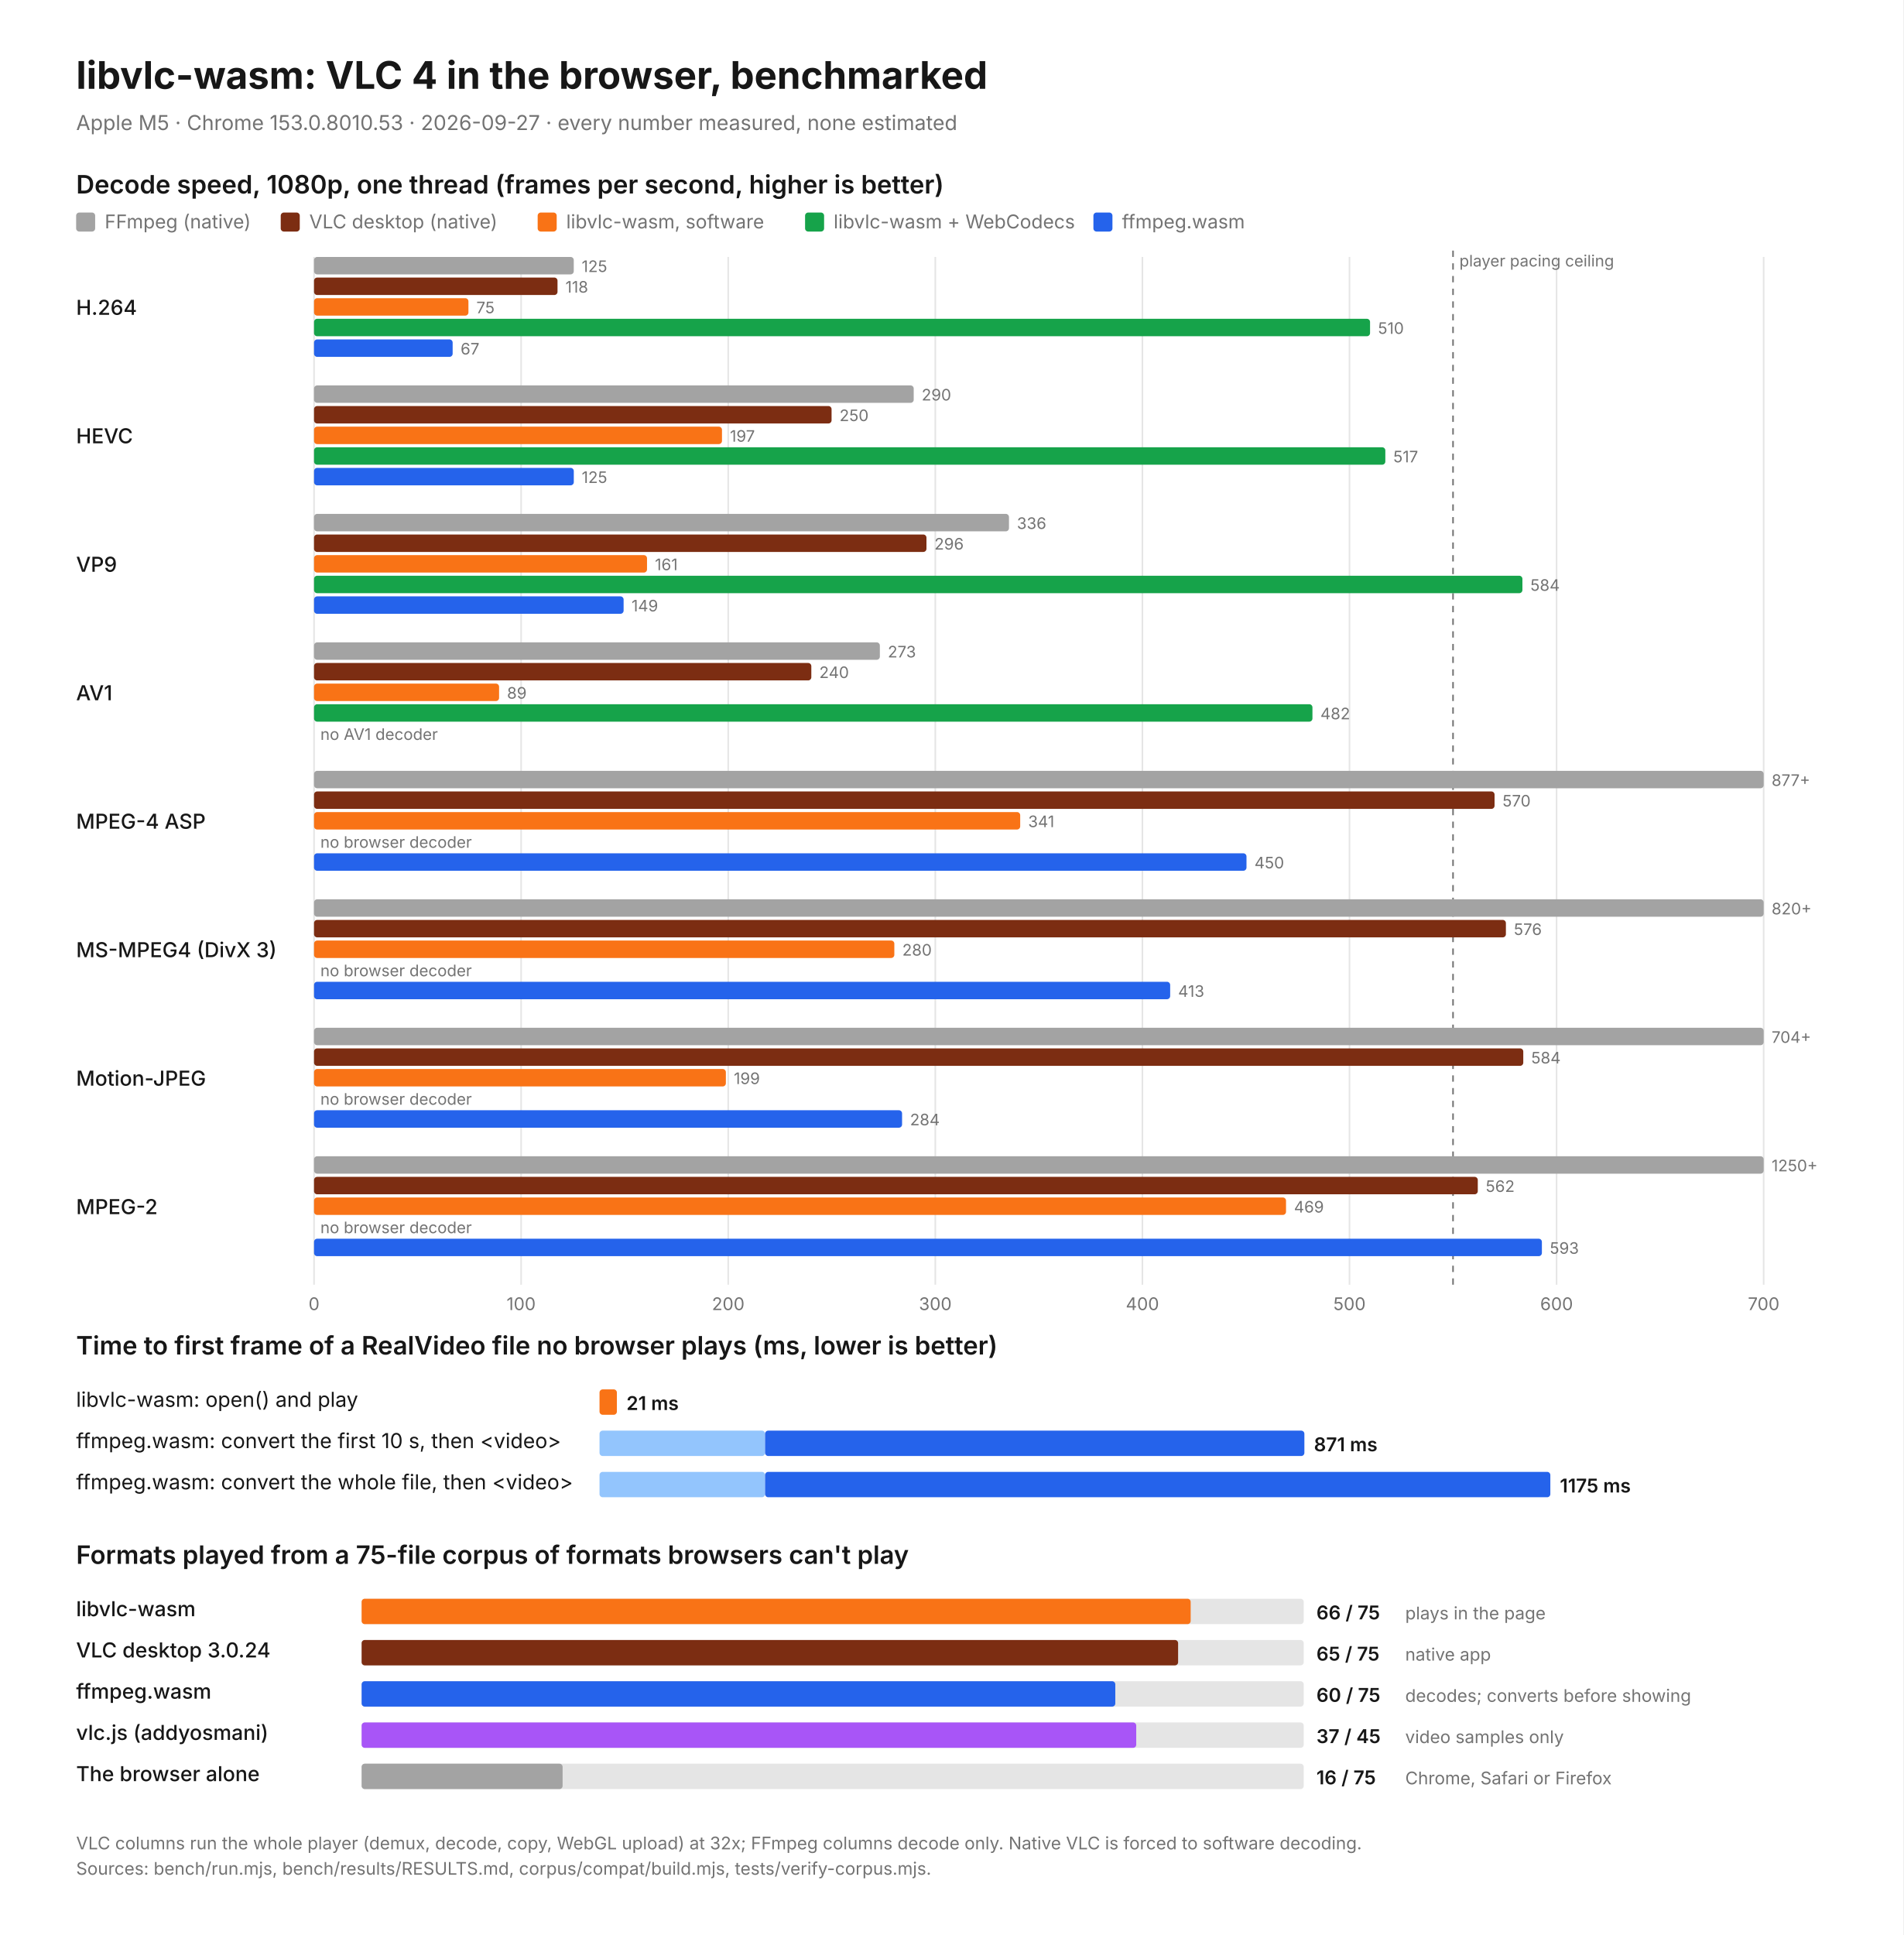
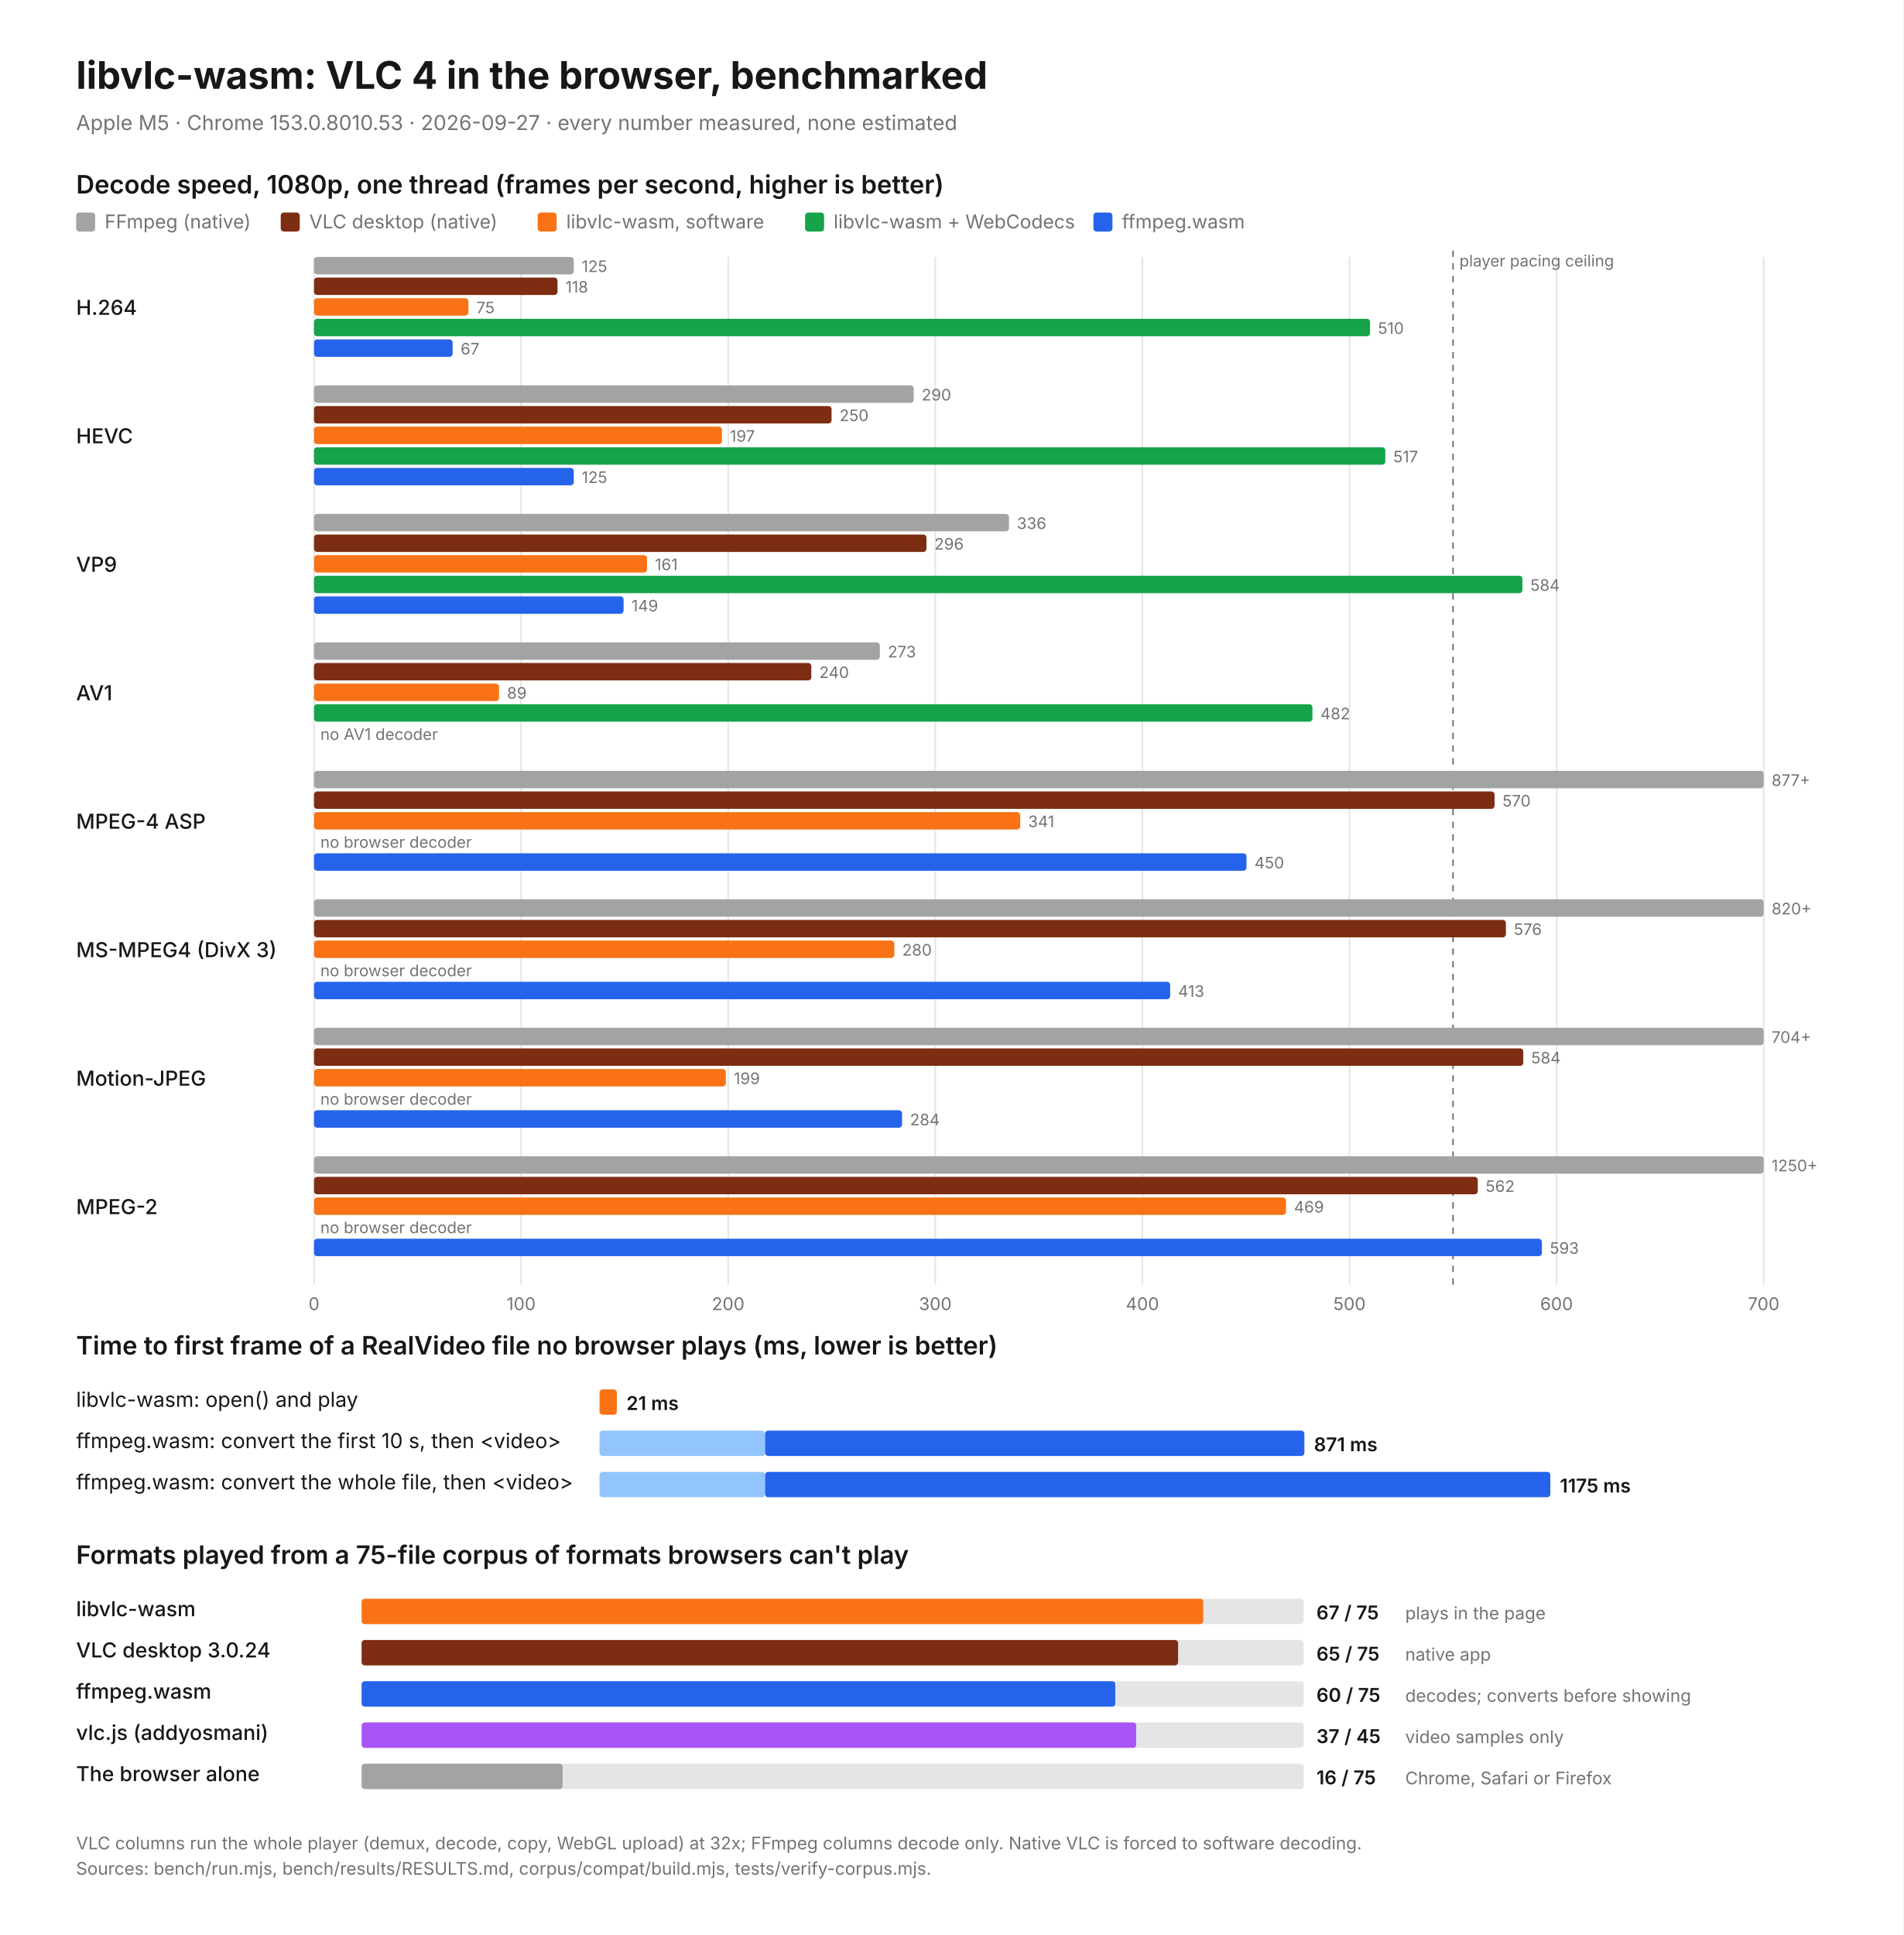
<svg xmlns="http://www.w3.org/2000/svg" width="1200" height="1220" viewBox="0 0 1200 1220" font-family="Inter, -apple-system, 'Segoe UI', Helvetica, Arial, sans-serif">
  <rect width="1200" height="1220" fill="#ffffff" />
  <text x="48" y="56" font-size="24" font-weight="650" fill="#171717" text-anchor="start">libvlc-wasm: VLC 4 in the browser, benchmarked</text>
  <text x="48" y="82" font-size="13" font-weight="400" fill="#737373" text-anchor="start">Apple M5 · Chrome 153.0.8010.53 · 2026-09-27 · every number measured, none estimated</text>
  <text x="48" y="122" font-size="16" font-weight="600" fill="#171717" text-anchor="start">Decode speed, 1080p, one thread (frames per second, higher is better)</text>
  <rect x="48" y="134" width="12" height="12" rx="2" fill="#a3a3a3" />
  <text x="66" y="144" font-size="12" font-weight="400" fill="#737373" text-anchor="start">FFmpeg (native)</text>
  <rect x="177" y="134" width="12" height="12" rx="2" fill="#7c2d12" />
  <text x="195" y="144" font-size="12" font-weight="400" fill="#737373" text-anchor="start">VLC desktop (native)</text>
  <rect x="339" y="134" width="12" height="12" rx="2" fill="#f97316" />
  <text x="357" y="144" font-size="12" font-weight="400" fill="#737373" text-anchor="start">libvlc-wasm, software</text>
  <rect x="507.6" y="134" width="12" height="12" rx="2" fill="#16a34a" />
  <text x="525.6" y="144" font-size="12" font-weight="400" fill="#737373" text-anchor="start">libvlc-wasm + WebCodecs</text>
  <rect x="689.4" y="134" width="12" height="12" rx="2" fill="#2563eb" />
  <text x="707.4" y="144" font-size="12" font-weight="400" fill="#737373" text-anchor="start">ffmpeg.wasm</text>
  <line x1="198" x2="198" y1="162" y2="810" stroke="#e5e5e5" />
  <text x="198" y="826" font-size="11" font-weight="400" fill="#737373" text-anchor="middle">0</text>
  <line x1="328.571" x2="328.571" y1="162" y2="810" stroke="#e5e5e5" />
  <text x="328.571" y="826" font-size="11" font-weight="400" fill="#737373" text-anchor="middle">100</text>
  <line x1="459.143" x2="459.143" y1="162" y2="810" stroke="#e5e5e5" />
  <text x="459.143" y="826" font-size="11" font-weight="400" fill="#737373" text-anchor="middle">200</text>
  <line x1="589.714" x2="589.714" y1="162" y2="810" stroke="#e5e5e5" />
  <text x="589.714" y="826" font-size="11" font-weight="400" fill="#737373" text-anchor="middle">300</text>
  <line x1="720.286" x2="720.286" y1="162" y2="810" stroke="#e5e5e5" />
  <text x="720.286" y="826" font-size="11" font-weight="400" fill="#737373" text-anchor="middle">400</text>
  <line x1="850.857" x2="850.857" y1="162" y2="810" stroke="#e5e5e5" />
  <text x="850.857" y="826" font-size="11" font-weight="400" fill="#737373" text-anchor="middle">500</text>
  <line x1="981.429" x2="981.429" y1="162" y2="810" stroke="#e5e5e5" />
  <text x="981.429" y="826" font-size="11" font-weight="400" fill="#737373" text-anchor="middle">600</text>
  <line x1="1112" x2="1112" y1="162" y2="810" stroke="#e5e5e5" />
  <text x="1112" y="826" font-size="11" font-weight="400" fill="#737373" text-anchor="middle">700</text>
  <line x1="916.143" x2="916.143" y1="158" y2="810" stroke="#737373" stroke-dasharray="4 4" />
  <text x="920.143" y="168" font-size="10" font-weight="400" fill="#737373" text-anchor="start">player pacing ceiling</text>
  <text x="48" y="198.5" font-size="13" font-weight="550" fill="#171717" text-anchor="start">H.264</text>
  <rect x="198" y="162" width="163.76" height="11" rx="2" fill="#a3a3a3" />
  <text x="366.76" y="171.5" font-size="10" font-weight="400" fill="#737373" text-anchor="start">125</text>
  <rect x="198" y="175" width="153.514" height="11" rx="2" fill="#7c2d12" />
  <text x="356.514" y="184.5" font-size="10" font-weight="400" fill="#737373" text-anchor="start">118</text>
  <rect x="198" y="188" width="97.349" height="11" rx="2" fill="#f97316" />
  <text x="300.349" y="197.5" font-size="10" font-weight="400" fill="#737373" text-anchor="start">75</text>
  <rect x="198" y="201" width="665.825" height="11" rx="2" fill="#16a34a" />
  <text x="868.825" y="210.5" font-size="10" font-weight="400" fill="#737373" text-anchor="start">510</text>
  <rect x="198" y="214" width="87.4" height="11" rx="2" fill="#2563eb" />
  <text x="290.4" y="223.5" font-size="10" font-weight="400" fill="#737373" text-anchor="start">67</text>
  <text x="48" y="279.5" font-size="13" font-weight="550" fill="#171717" text-anchor="start">HEVC</text>
  <rect x="198" y="243" width="378.103" height="11" rx="2" fill="#a3a3a3" />
  <text x="581.103" y="252.5" font-size="10" font-weight="400" fill="#737373" text-anchor="start">290</text>
  <rect x="198" y="256" width="326.308" height="11" rx="2" fill="#7c2d12" />
  <text x="529.308" y="265.5" font-size="10" font-weight="400" fill="#737373" text-anchor="start">250</text>
  <rect x="198" y="269" width="257.215" height="11" rx="2" fill="#f97316" />
  <text x="460.215" y="278.5" font-size="10" font-weight="400" fill="#737373" text-anchor="start">197</text>
  <rect x="198" y="282" width="675.459" height="11" rx="2" fill="#16a34a" />
  <text x="878.459" y="291.5" font-size="10" font-weight="400" fill="#737373" text-anchor="start">517</text>
  <rect x="198" y="295" width="163.781" height="11" rx="2" fill="#2563eb" />
  <text x="366.781" y="304.5" font-size="10" font-weight="400" fill="#737373" text-anchor="start">125</text>
  <text x="48" y="360.5" font-size="13" font-weight="550" fill="#171717" text-anchor="start">VP9</text>
  <rect x="198" y="324" width="438.159" height="11" rx="2" fill="#a3a3a3" />
  <text x="641.159" y="333.5" font-size="10" font-weight="400" fill="#737373" text-anchor="start">336</text>
  <rect x="198" y="337" width="386.136" height="11" rx="2" fill="#7c2d12" />
  <text x="589.136" y="346.5" font-size="10" font-weight="400" fill="#737373" text-anchor="start">296</text>
  <rect x="198" y="350" width="209.949" height="11" rx="2" fill="#f97316" />
  <text x="412.949" y="359.5" font-size="10" font-weight="400" fill="#737373" text-anchor="start">161</text>
  <rect x="198" y="363" width="761.89" height="11" rx="2" fill="#16a34a" />
  <text x="964.89" y="372.5" font-size="10" font-weight="400" fill="#737373" text-anchor="start">584</text>
  <rect x="198" y="376" width="195.188" height="11" rx="2" fill="#2563eb" />
  <text x="398.188" y="385.5" font-size="10" font-weight="400" fill="#737373" text-anchor="start">149</text>
  <text x="48" y="441.5" font-size="13" font-weight="550" fill="#171717" text-anchor="start">AV1</text>
  <rect x="198" y="405" width="356.753" height="11" rx="2" fill="#a3a3a3" />
  <text x="559.753" y="414.5" font-size="10" font-weight="400" fill="#737373" text-anchor="start">273</text>
  <rect x="198" y="418" width="313.543" height="11" rx="2" fill="#7c2d12" />
  <text x="516.543" y="427.5" font-size="10" font-weight="400" fill="#737373" text-anchor="start">240</text>
  <rect x="198" y="431" width="116.673" height="11" rx="2" fill="#f97316" />
  <text x="319.673" y="440.5" font-size="10" font-weight="400" fill="#737373" text-anchor="start">89</text>
  <rect x="198" y="444" width="629.503" height="11" rx="2" fill="#16a34a" />
  <text x="832.503" y="453.5" font-size="10" font-weight="400" fill="#737373" text-anchor="start">482</text>
  <text x="202" y="466.5" font-size="10" font-weight="400" fill="#737373" text-anchor="start">no AV1 decoder</text>
  <text x="48" y="522.5" font-size="13" font-weight="550" fill="#171717" text-anchor="start">MPEG-4 ASP</text>
  <rect x="198" y="486" width="914" height="11" rx="2" fill="#a3a3a3" />
  <text x="1117" y="495.5" font-size="10" font-weight="400" fill="#737373" text-anchor="start">877+</text>
  <rect x="198" y="499" width="744.328" height="11" rx="2" fill="#7c2d12" />
  <text x="947.328" y="508.5" font-size="10" font-weight="400" fill="#737373" text-anchor="start">570</text>
  <rect x="198" y="512" width="445.239" height="11" rx="2" fill="#f97316" />
  <text x="648.239" y="521.5" font-size="10" font-weight="400" fill="#737373" text-anchor="start">341</text>
  <text x="202" y="534.5" font-size="10" font-weight="400" fill="#737373" text-anchor="start">no browser decoder</text>
  <rect x="198" y="538" width="587.921" height="11" rx="2" fill="#2563eb" />
  <text x="790.921" y="547.5" font-size="10" font-weight="400" fill="#737373" text-anchor="start">450</text>
  <text x="48" y="603.5" font-size="13" font-weight="550" fill="#171717" text-anchor="start">MS-MPEG4 (DivX 3)</text>
  <rect x="198" y="567" width="914" height="11" rx="2" fill="#a3a3a3" />
  <text x="1117" y="576.5" font-size="10" font-weight="400" fill="#737373" text-anchor="start">820+</text>
  <rect x="198" y="580" width="751.476" height="11" rx="2" fill="#7c2d12" />
  <text x="954.476" y="589.5" font-size="10" font-weight="400" fill="#737373" text-anchor="start">576</text>
  <rect x="198" y="593" width="365.885" height="11" rx="2" fill="#f97316" />
  <text x="568.885" y="602.5" font-size="10" font-weight="400" fill="#737373" text-anchor="start">280</text>
  <text x="202" y="615.5" font-size="10" font-weight="400" fill="#737373" text-anchor="start">no browser decoder</text>
  <rect x="198" y="619" width="539.797" height="11" rx="2" fill="#2563eb" />
  <text x="742.797" y="628.5" font-size="10" font-weight="400" fill="#737373" text-anchor="start">413</text>
  <text x="48" y="684.5" font-size="13" font-weight="550" fill="#171717" text-anchor="start">Motion-JPEG</text>
  <rect x="198" y="648" width="914" height="11" rx="2" fill="#a3a3a3" />
  <text x="1117" y="657.5" font-size="10" font-weight="400" fill="#737373" text-anchor="start">704+</text>
  <rect x="198" y="661" width="762.433" height="11" rx="2" fill="#7c2d12" />
  <text x="965.433" y="670.5" font-size="10" font-weight="400" fill="#737373" text-anchor="start">584</text>
  <rect x="198" y="674" width="259.664" height="11" rx="2" fill="#f97316" />
  <text x="462.664" y="683.5" font-size="10" font-weight="400" fill="#737373" text-anchor="start">199</text>
  <text x="202" y="696.5" font-size="10" font-weight="400" fill="#737373" text-anchor="start">no browser decoder</text>
  <rect x="198" y="700" width="370.762" height="11" rx="2" fill="#2563eb" />
  <text x="573.762" y="709.5" font-size="10" font-weight="400" fill="#737373" text-anchor="start">284</text>
  <text x="48" y="765.5" font-size="13" font-weight="550" fill="#171717" text-anchor="start">MPEG-2</text>
  <rect x="198" y="729" width="914" height="11" rx="2" fill="#a3a3a3" />
  <text x="1117" y="738.5" font-size="10" font-weight="400" fill="#737373" text-anchor="start">1250+</text>
  <rect x="198" y="742" width="733.75" height="11" rx="2" fill="#7c2d12" />
  <text x="936.75" y="751.5" font-size="10" font-weight="400" fill="#737373" text-anchor="start">562</text>
  <rect x="198" y="755" width="612.842" height="11" rx="2" fill="#f97316" />
  <text x="815.842" y="764.5" font-size="10" font-weight="400" fill="#737373" text-anchor="start">469</text>
  <text x="202" y="777.5" font-size="10" font-weight="400" fill="#737373" text-anchor="start">no browser decoder</text>
  <rect x="198" y="781" width="774.17" height="11" rx="2" fill="#2563eb" />
  <text x="977.17" y="790.5" font-size="10" font-weight="400" fill="#737373" text-anchor="start">593</text>
  <text x="48" y="854" font-size="16" font-weight="600" fill="#171717" text-anchor="start">Time to first frame of a RealVideo file no browser plays (ms, lower is better)</text>
  <text x="48" y="887" font-size="13" font-weight="400" fill="#171717" text-anchor="start">libvlc-wasm: open() and play</text>
  <rect x="378" y="876" width="10.95" height="16" rx="2" fill="#f97316" />
  <text x="394.95" y="889" font-size="12" font-weight="600" fill="#171717" text-anchor="start">21 ms</text>
  <text x="48" y="913" font-size="13" font-weight="400" fill="#171717" text-anchor="start">ffmpeg.wasm: convert the first 10 s, then &lt;video&gt;</text>
  <rect x="378" y="902" width="104.384" height="16" rx="2" fill="#93c5fd" />
  <rect x="482.384" y="902" width="340.035" height="16" rx="2" fill="#2563eb" />
  <text x="828.419" y="915" font-size="12" font-weight="600" fill="#171717" text-anchor="start">871 ms</text>
  <text x="48" y="939" font-size="13" font-weight="400" fill="#171717" text-anchor="start">ffmpeg.wasm: convert the whole file, then &lt;video&gt;</text>
  <rect x="378" y="928" width="104.384" height="16" rx="2" fill="#93c5fd" />
  <rect x="482.384" y="928" width="495.113" height="16" rx="2" fill="#2563eb" />
  <text x="983.497" y="941" font-size="12" font-weight="600" fill="#171717" text-anchor="start">1175 ms</text>
  <text x="48" y="986" font-size="16" font-weight="600" fill="#171717" text-anchor="start">Formats played from a 75-file corpus of formats browsers can't play</text>
  <text x="48" y="1019" font-size="13" font-weight="550" fill="#171717" text-anchor="start">libvlc-wasm</text>
  <rect x="228" y="1008" width="594" height="16" rx="2" fill="#e5e5e5" />
-   <rect x="228" y="1008" width="522.72" height="16" rx="2" fill="#f97316" />
-   <text x="830" y="1021" font-size="12" font-weight="600" fill="#171717" text-anchor="start">66 / 75</text>
+   <rect x="228" y="1008" width="530.64" height="16" rx="2" fill="#f97316" />
+   <text x="830" y="1021" font-size="12" font-weight="600" fill="#171717" text-anchor="start">67 / 75</text>
  <text x="886" y="1021" font-size="11" font-weight="400" fill="#737373" text-anchor="start">plays in the page</text>
  <text x="48" y="1045" font-size="13" font-weight="550" fill="#171717" text-anchor="start">VLC desktop 3.0.24</text>
  <rect x="228" y="1034" width="594" height="16" rx="2" fill="#e5e5e5" />
  <rect x="228" y="1034" width="514.8" height="16" rx="2" fill="#7c2d12" />
  <text x="830" y="1047" font-size="12" font-weight="600" fill="#171717" text-anchor="start">65 / 75</text>
  <text x="886" y="1047" font-size="11" font-weight="400" fill="#737373" text-anchor="start">native app</text>
  <text x="48" y="1071" font-size="13" font-weight="550" fill="#171717" text-anchor="start">ffmpeg.wasm</text>
  <rect x="228" y="1060" width="594" height="16" rx="2" fill="#e5e5e5" />
  <rect x="228" y="1060" width="475.2" height="16" rx="2" fill="#2563eb" />
  <text x="830" y="1073" font-size="12" font-weight="600" fill="#171717" text-anchor="start">60 / 75</text>
  <text x="886" y="1073" font-size="11" font-weight="400" fill="#737373" text-anchor="start">decodes; converts before showing</text>
  <text x="48" y="1097" font-size="13" font-weight="550" fill="#171717" text-anchor="start">vlc.js (addyosmani)</text>
  <rect x="228" y="1086" width="594" height="16" rx="2" fill="#e5e5e5" />
  <rect x="228" y="1086" width="488.4" height="16" rx="2" fill="#a855f7" />
  <text x="830" y="1099" font-size="12" font-weight="600" fill="#171717" text-anchor="start">37 / 45</text>
  <text x="886" y="1099" font-size="11" font-weight="400" fill="#737373" text-anchor="start">video samples only</text>
  <text x="48" y="1123" font-size="13" font-weight="550" fill="#171717" text-anchor="start">The browser alone</text>
  <rect x="228" y="1112" width="594" height="16" rx="2" fill="#e5e5e5" />
  <rect x="228" y="1112" width="126.72" height="16" rx="2" fill="#a3a3a3" />
  <text x="830" y="1125" font-size="12" font-weight="600" fill="#171717" text-anchor="start">16 / 75</text>
  <text x="886" y="1125" font-size="11" font-weight="400" fill="#737373" text-anchor="start">Chrome, Safari or Firefox</text>
  <text x="48" y="1166" font-size="11" font-weight="400" fill="#737373" text-anchor="start">VLC columns run the whole player (demux, decode, copy, WebGL upload) at 32x; FFmpeg columns decode only. Native VLC is forced to software decoding.</text>
  <text x="48" y="1182" font-size="11" font-weight="400" fill="#737373" text-anchor="start">Sources: bench/run.mjs, bench/results/RESULTS.md, corpus/compat/build.mjs, tests/verify-corpus.mjs.</text>
</svg>
